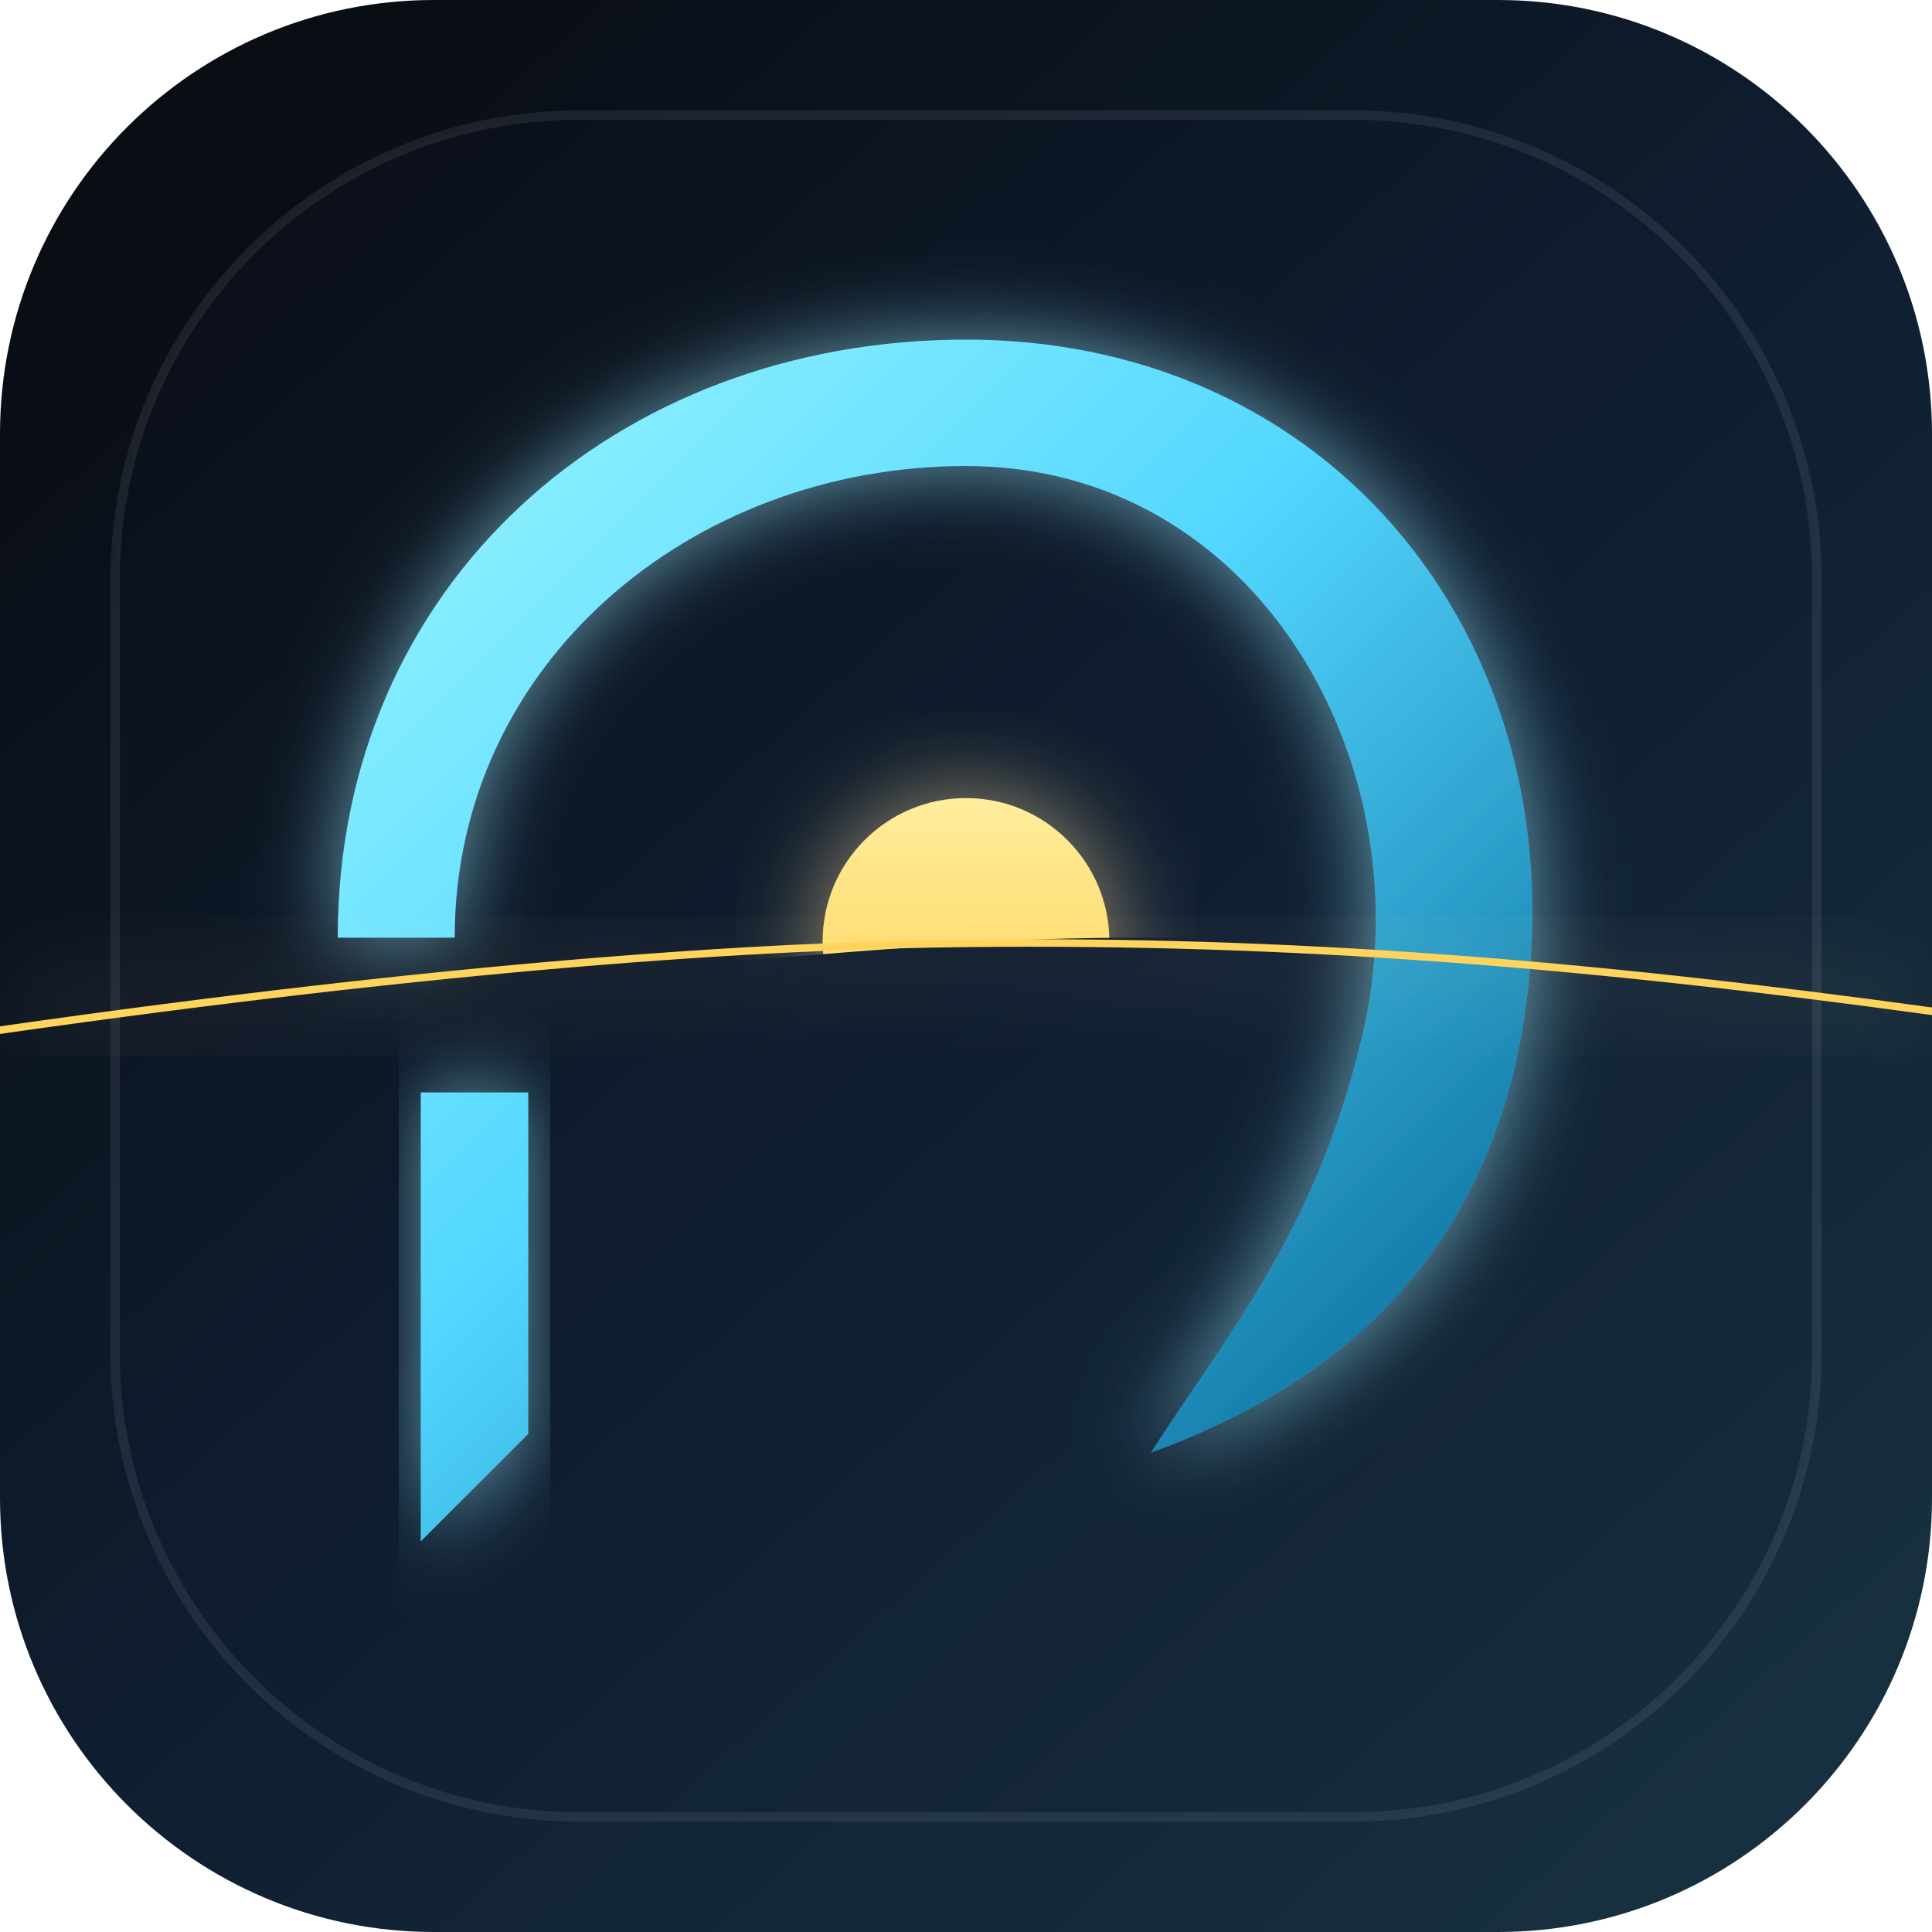
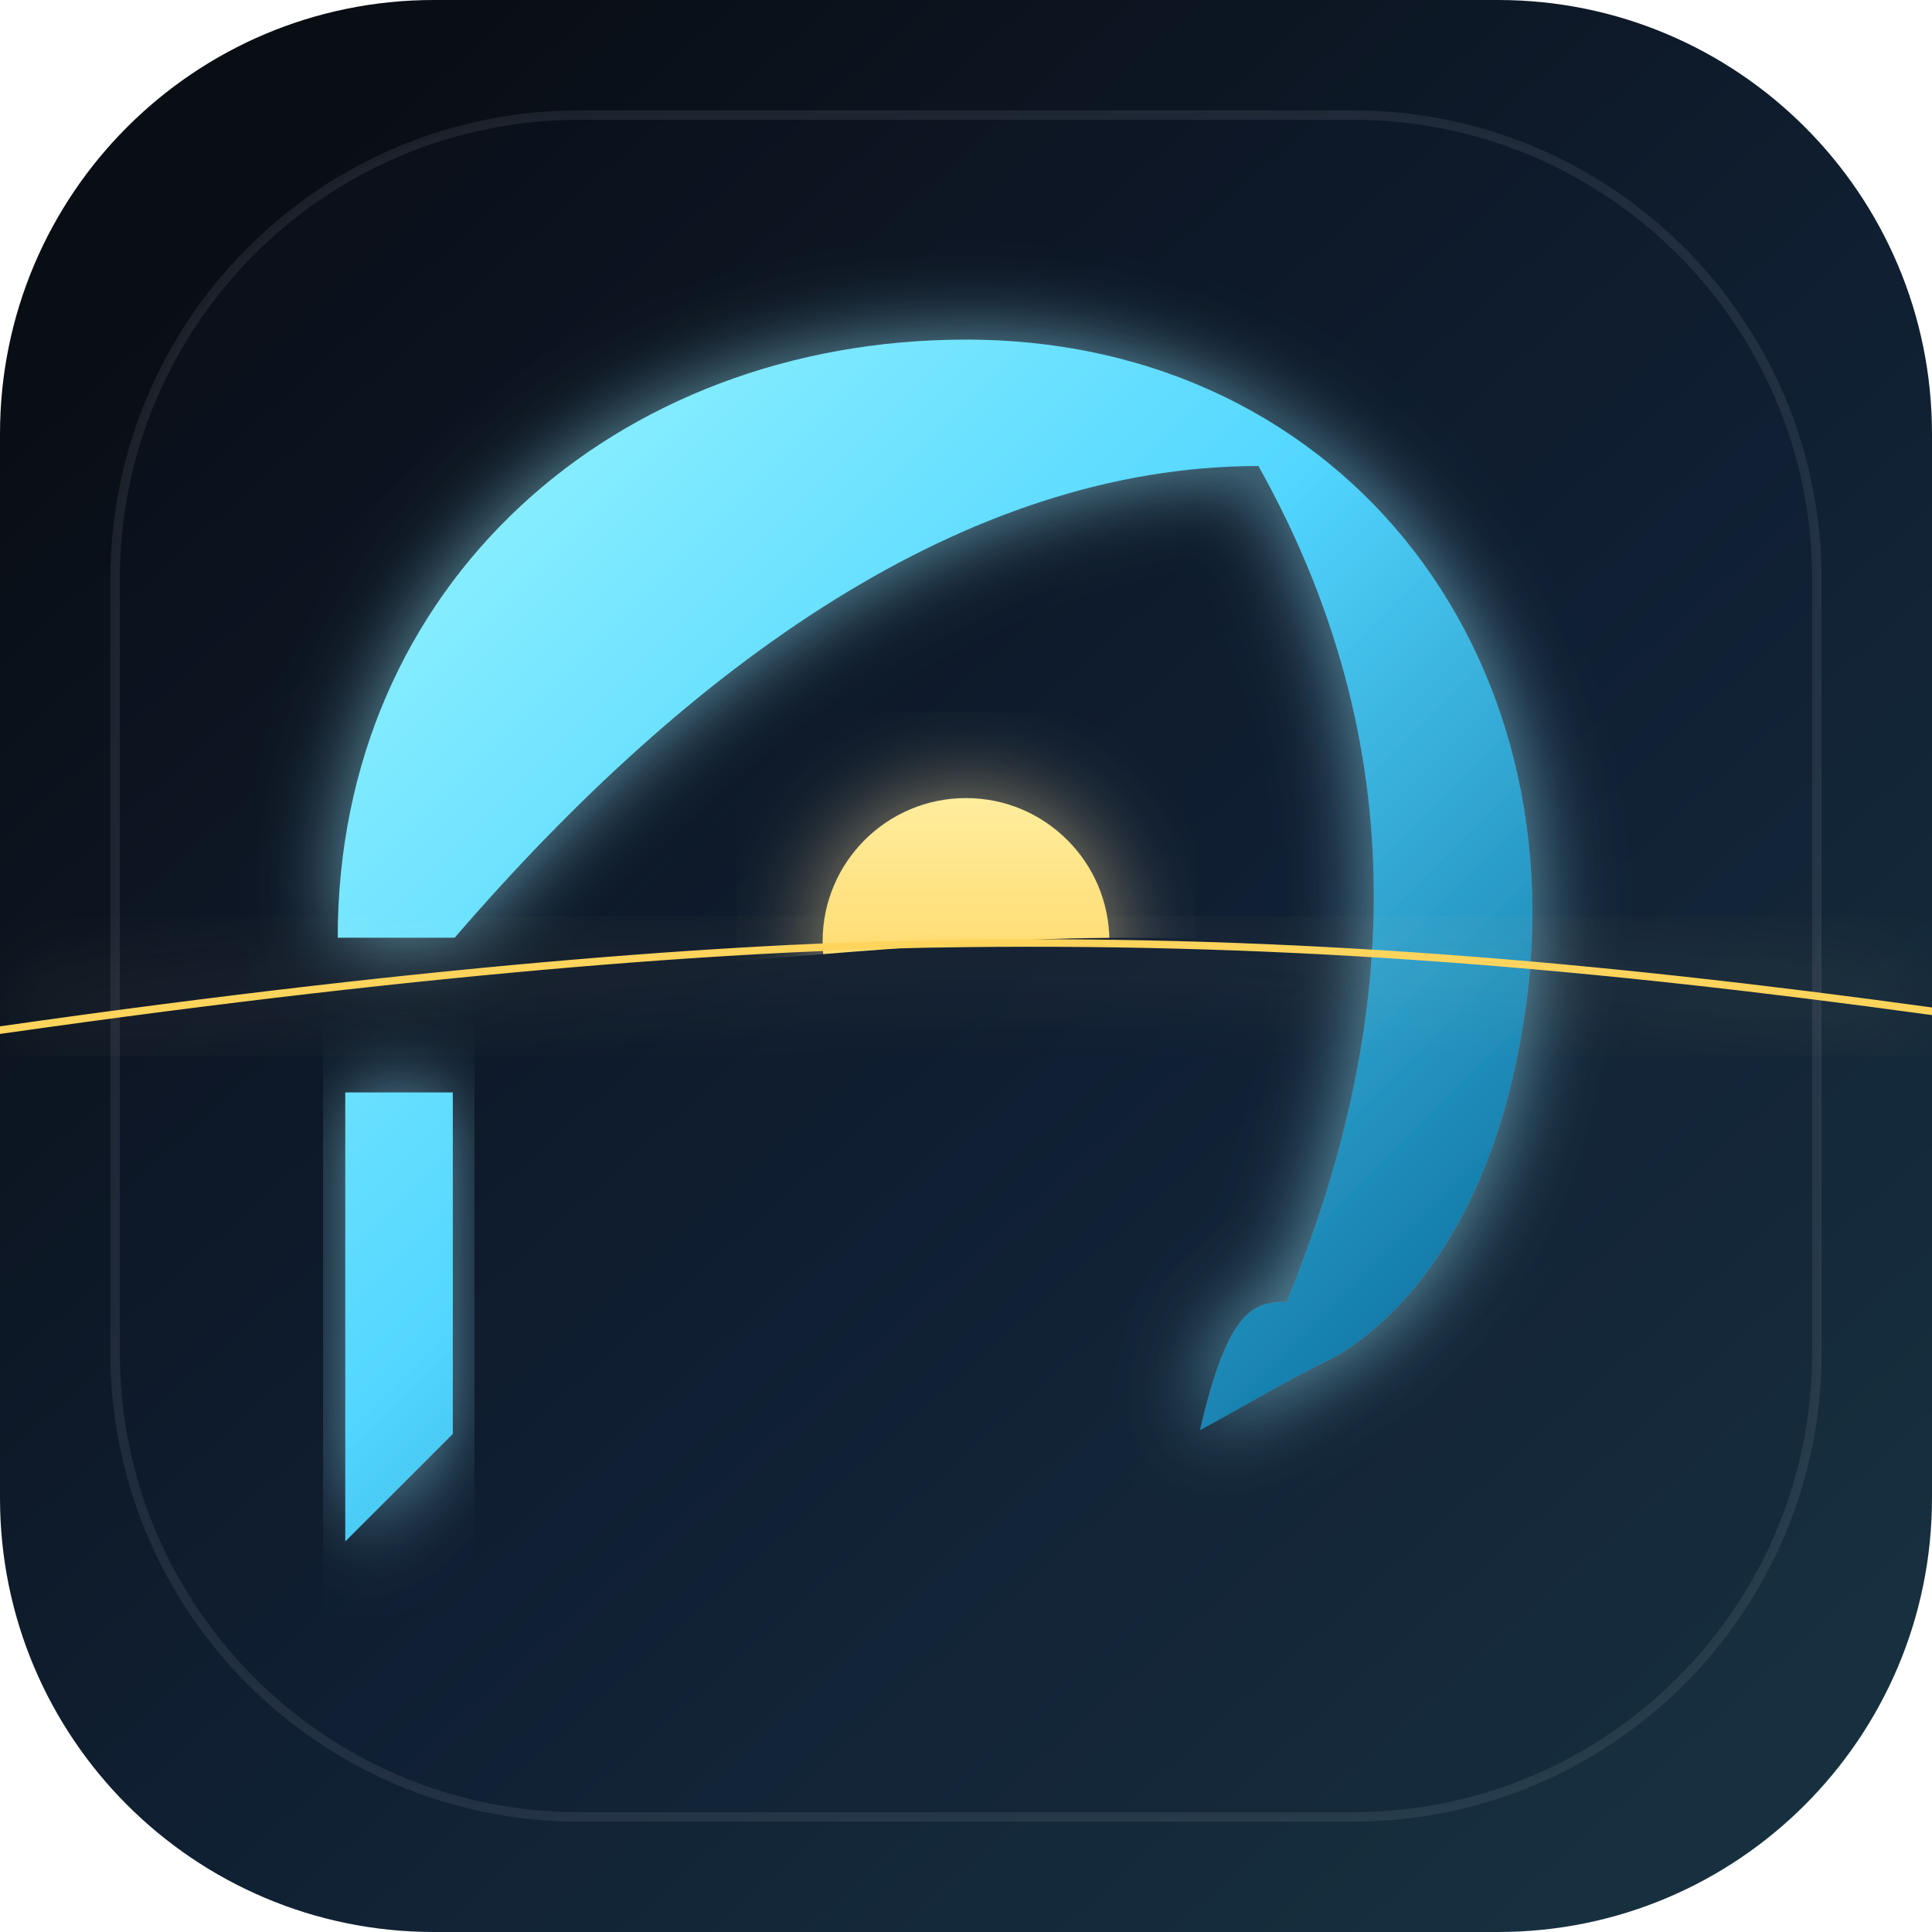
<svg xmlns="http://www.w3.org/2000/svg" viewBox="0 0 1024 1024" role="img" aria-label="PulseMark v2 Horizon Cut P">
  <defs>
    <linearGradient id="tile" x1="120" y1="80" x2="910" y2="960" gradientUnits="userSpaceOnUse">
      <stop offset="0" stop-color="#090d14" />
      <stop offset="0.56" stop-color="#102033" />
      <stop offset="1" stop-color="#17303f" />
    </linearGradient>
    <linearGradient id="cyanStroke" x1="240" y1="230" x2="730" y2="720" gradientUnits="userSpaceOnUse">
      <stop offset="0" stop-color="#8ff1ff" />
      <stop offset="0.48" stop-color="#52d6ff" />
      <stop offset="1" stop-color="#137aa8" />
    </linearGradient>
    <linearGradient id="sun" x1="512" y1="402" x2="512" y2="548" gradientUnits="userSpaceOnUse">
      <stop offset="0" stop-color="#fff1a8" />
      <stop offset="1" stop-color="#ffd45c" />
    </linearGradient>
    <filter id="cyanGlow" x="-20%" y="-20%" width="140%" height="140%">
      <feGaussianBlur stdDeviation="22" result="blur" />
      <feColorMatrix in="blur" type="matrix" values="0 0 0 0 0.32 0 0 0 0 0.84 0 0 0 0 1 0 0 0 0.64 0" />
      <feMerge>
        <feMergeNode />
        <feMergeNode in="SourceGraphic" />
      </feMerge>
    </filter>
    <filter id="goldGlow" x="-30%" y="-30%" width="160%" height="160%">
      <feGaussianBlur stdDeviation="26" result="blur" />
      <feColorMatrix in="blur" type="matrix" values="0 0 0 0 1 0 0 0 0 0.76 0 0 0 0 0.35 0 0 0 0.62 0" />
      <feMerge>
        <feMergeNode />
        <feMergeNode in="SourceGraphic" />
      </feMerge>
    </filter>
    <clipPath id="aboveHorizon">
      <path d="M0 0H1024V536C792 499 620 492 512 500C356 511 210 526 0 546Z" />
    </clipPath>
  </defs>
  <rect width="1024" height="1024" rx="230" fill="url(#tile)" />
  <rect x="61" y="61" width="902" height="902" rx="246" fill="#132033" fill-opacity="0.12" stroke="#f4f7fb" stroke-opacity="0.08" stroke-width="5" />
-   <path d="M179 497C179 310 326 180 512 180C715 180 845 354 805 556C782 667 711 733 610 770C648 710 697 655 722 549C756 406 667 247 512 247C366 247 241 352 241 497Z" fill="url(#cyanStroke)" filter="url(#cyanGlow)" />
-   <path d="M223 579H280V760L223 817Z" fill="url(#cyanStroke)" filter="url(#cyanGlow)" />
+   <path d="M179 497C179 310 326 180 512 180C715 180 845 354 805 556C790 636 752 693 708 719C681 732 655 748 636 758C651 693 665 690 682 690C736 558 756 406 667 247C512 247 366 352 241 497Z" fill="url(#cyanStroke)" filter="url(#cyanGlow)" />
+   <path d="M183 579H240V760L183 817Z" fill="url(#cyanStroke)" filter="url(#cyanGlow)" />
  <circle cx="512" cy="499" r="76" fill="url(#sun)" clip-path="url(#aboveHorizon)" filter="url(#goldGlow)" />
  <path d="M0 546C238 512 402 501 512 500C686 498 842 511 1024 536" fill="none" stroke="#ffd45c" stroke-width="4" stroke-linecap="round" filter="url(#goldGlow)" />
</svg>
